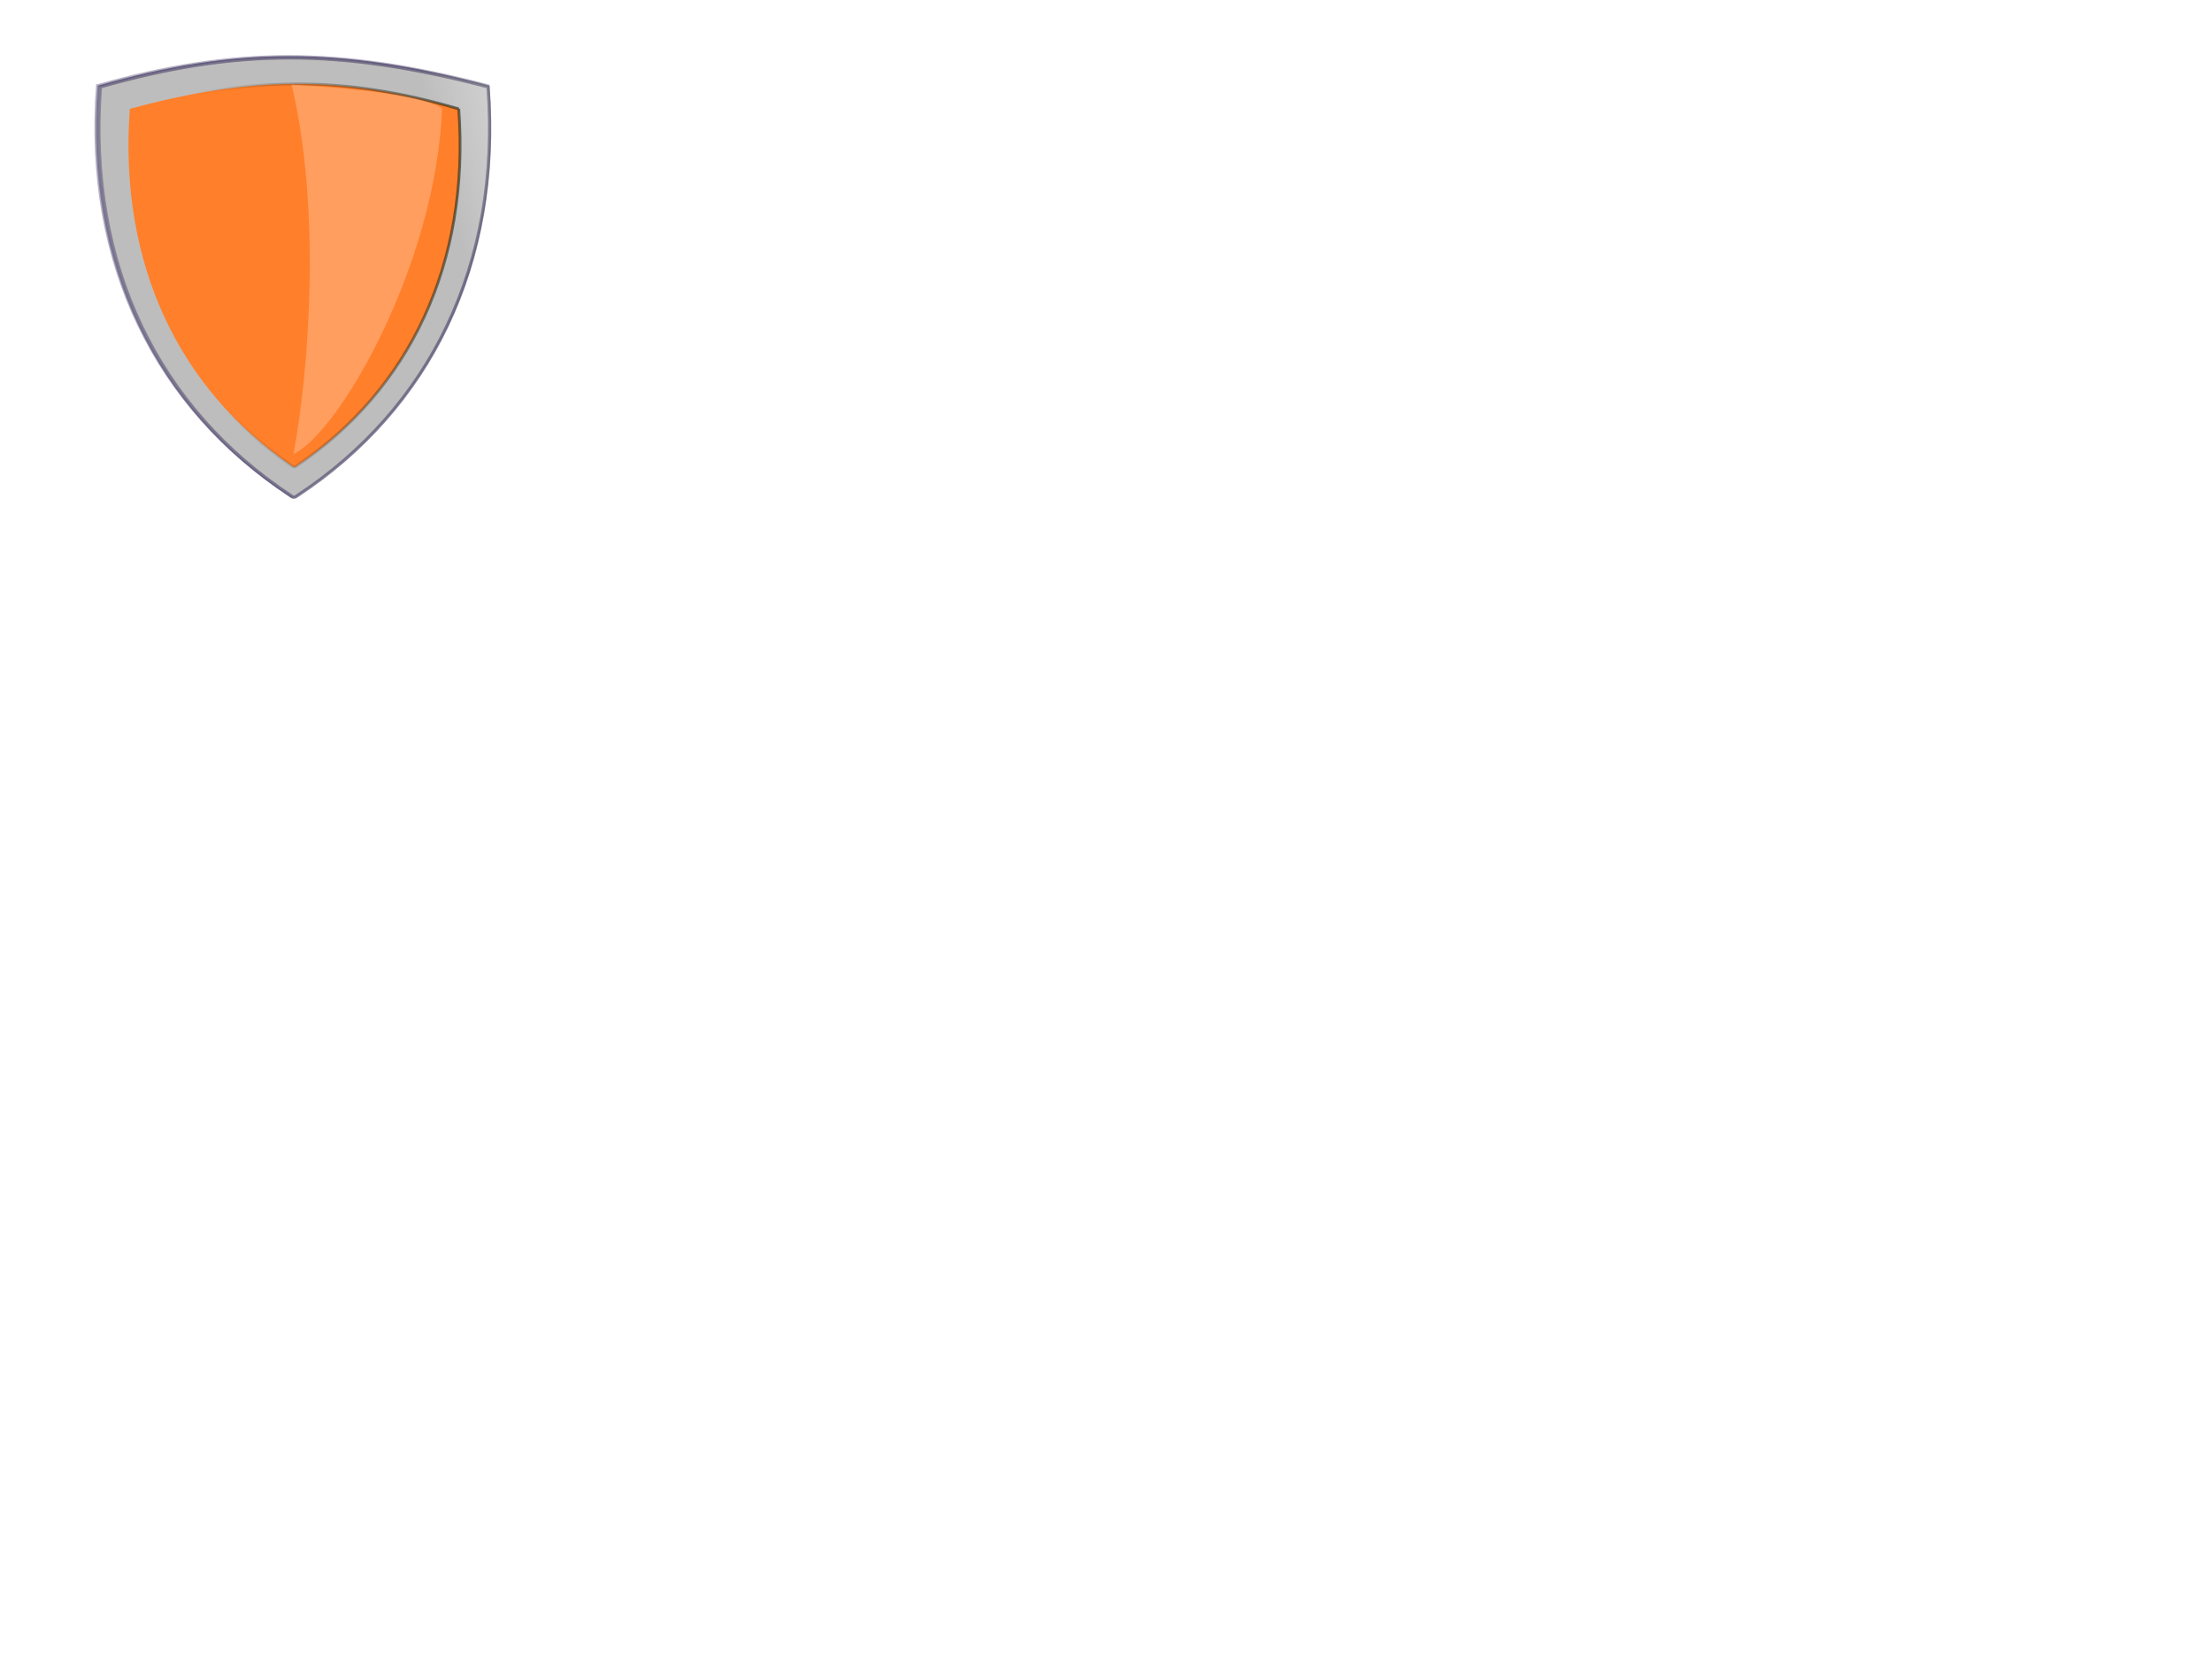
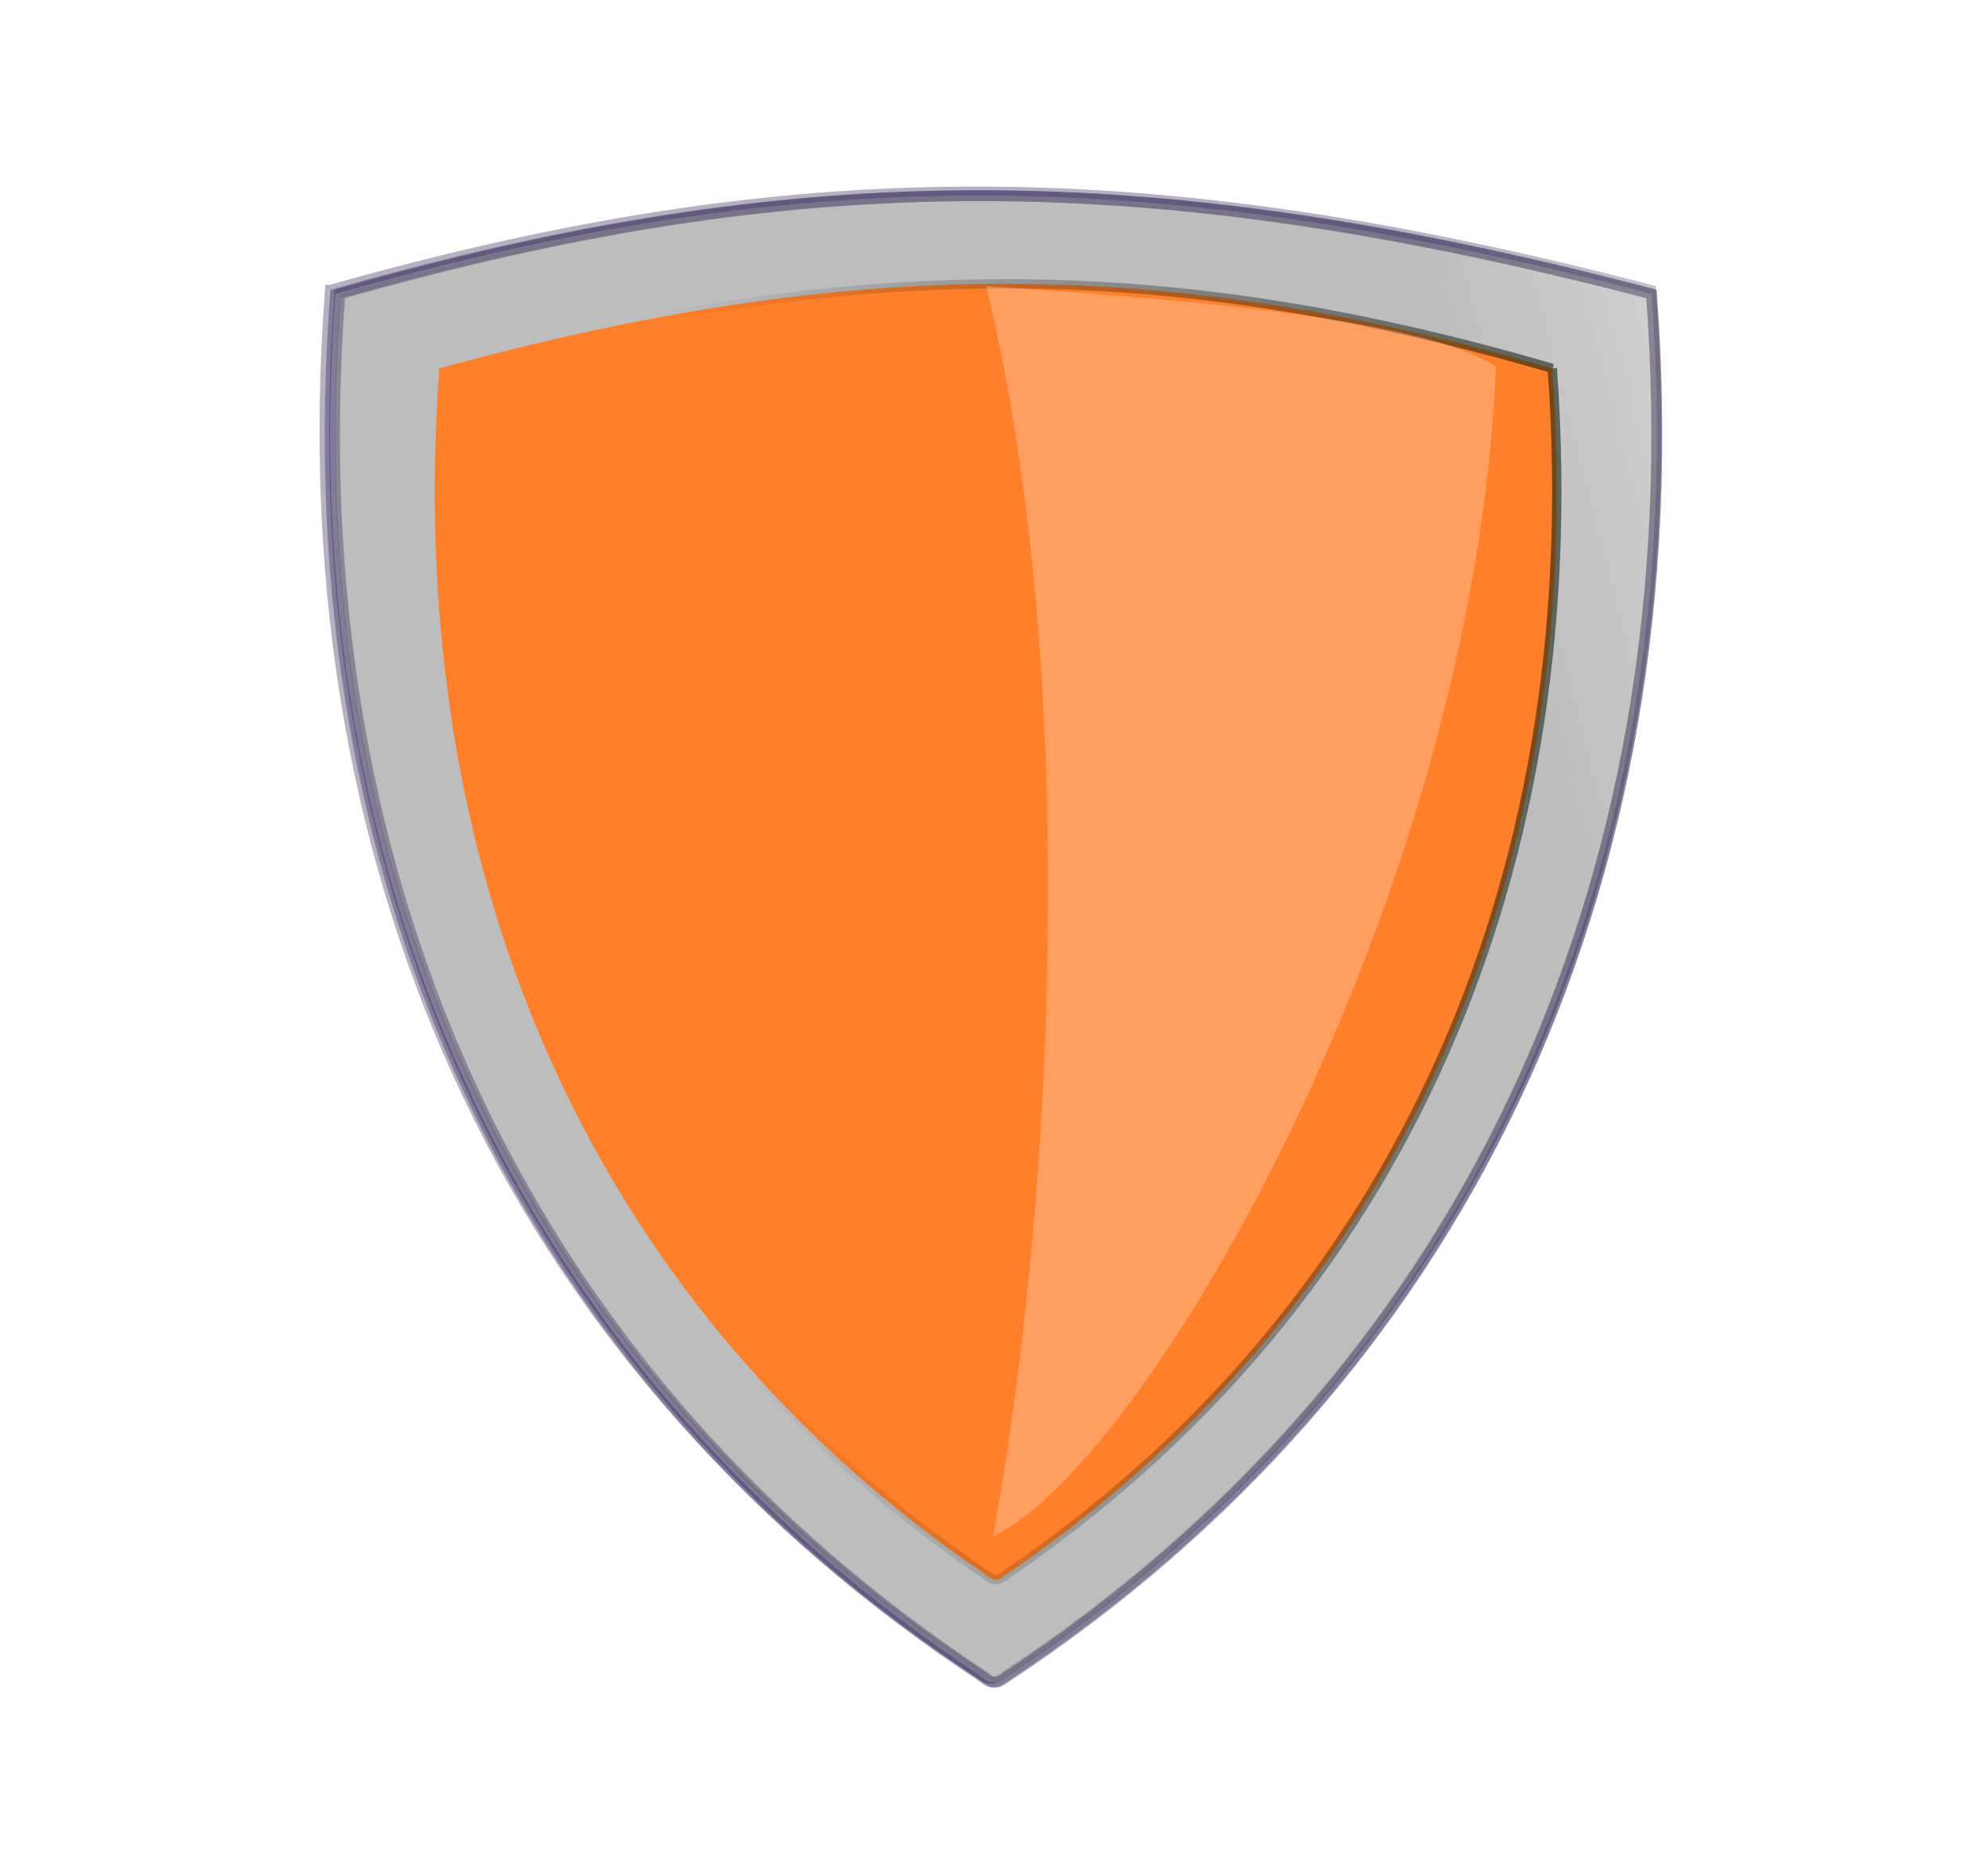
- <svg xmlns="http://www.w3.org/2000/svg" xmlns:xlink="http://www.w3.org/1999/xlink" width="640" height="480">
+ <svg xmlns="http://www.w3.org/2000/svg" xmlns:xlink="http://www.w3.org/1999/xlink" width="170" height="160">
  <defs>
    <linearGradient id="linearGradient3630">
      <stop stop-color="#d72906" offset="0" id="stop3632" />
      <stop stop-color="#684342" stop-opacity="0.498" offset="1" id="stop3636" />
      <stop stop-color="#000000" stop-opacity="0" offset="1" id="stop3634" />
    </linearGradient>
    <linearGradient id="linearGradient3607">
      <stop stop-color="#fefbfe" stop-opacity="0.247" offset="0" id="stop3615" />
      <stop stop-color="#d9f0e8" stop-opacity="0.122" offset="0.5" id="stop3617" />
      <stop stop-color="#cccccc" stop-opacity="0" offset="1" id="stop3611" />
    </linearGradient>
    <linearGradient id="linearGradient3582">
      <stop stop-color="#989898" stop-opacity="0.624" offset="0" id="stop3584" />
      <stop stop-color="#cccccc" stop-opacity="0" offset="1" id="stop3586" />
    </linearGradient>
    <linearGradient id="linearGradient3230">
      <stop stop-color="#122f14" offset="0" id="stop3232" />
      <stop stop-color="#000000" stop-opacity="0" offset="1" id="stop3234" />
    </linearGradient>
    <linearGradient id="linearGradient3196">
      <stop stop-color="#231949" stop-opacity="0.339" offset="0" id="stop3226" />
      <stop stop-color="#000000" stop-opacity="0" offset="1" id="stop3200" />
    </linearGradient>
    <linearGradient gradientTransform="matrix(0.8601021,0,0,1.000569,25.37926,-5.7704576e-2)" gradientUnits="userSpaceOnUse" xlink:href="#linearGradient3196" id="linearGradient3190" y2="44.028" x2="228.18" y1="74.176" x1="126.493" />
    <linearGradient gradientTransform="matrix(-0.8364638,0,0,1.000671,221.0618,-6.7568547e-2)" gradientUnits="userSpaceOnUse" xlink:href="#linearGradient3230" id="linearGradient3236" y2="100.767" x2="189.705" y1="85.687" x1="30.734" />
    <linearGradient gradientTransform="matrix(0.8601021,0,0,1.000569,25.37926,-5.7704576e-2)" gradientUnits="userSpaceOnUse" xlink:href="#linearGradient3582" id="linearGradient3588" y2="44.028" x2="228.18" y1="74.176" x1="126.493" />
    <linearGradient gradientUnits="userSpaceOnUse" xlink:href="#linearGradient3630" id="linearGradient3628" y2="156.684" x2="30.35" y1="80.496" x1="132.348" />
    <linearGradient gradientTransform="translate(-7.53878e-2,3.75965)" gradientUnits="userSpaceOnUse" xlink:href="#linearGradient3196" id="linearGradient3653" y2="44.028" x2="228.18" y1="74.176" x1="126.493" />
    <linearGradient gradientTransform="matrix(0.8656973,0,0,1.000546,24.28879,-0.3715097)" gradientUnits="userSpaceOnUse" xlink:href="#linearGradient3196" id="linearGradient3663" y2="44.028" x2="228.18" y1="74.176" x1="126.493" />
    <linearGradient gradientTransform="matrix(0.8628997,0,0,1.000557,24.87172,-5.6506143e-2)" gradientUnits="userSpaceOnUse" xlink:href="#linearGradient3196" id="linearGradient3667" y2="44.028" x2="228.18" y1="74.176" x1="126.493" />
    <linearGradient gradientTransform="matrix(0.8368808,0,0,1.078212,27.31157,-10.72995)" gradientUnits="userSpaceOnUse" xlink:href="#linearGradient3607" id="linearGradient3684" y2="91.569" x2="152.758" y1="76.937" x1="119.529" />
  </defs>
  <g>
    <g display="inline" id="layer5">
      <path fill="#fafafa" fill-rule="evenodd" stroke="url(#linearGradient3663)" stroke-width="0.931px" id="path3655" d="m28.25,24.824c-3.893,51.784 17.226,93.161 55.441,118.228c0.859,0.748 1.233,0.568 2.124,-0.075c38.14,-25.074 59.217,-66.423 55.328,-118.153c-43.318,-11.276 -73.463,-11.135 -112.892,0z" />
      <path fill="#fafafa" fill-rule="evenodd" stroke="url(#linearGradient3667)" stroke-width="0.929px" id="path3665" d="m28.693,25.139c-3.881,51.784 17.171,93.162 55.262,118.229c0.857,0.748 1.229,0.568 2.117,-0.075c38.017,-25.075 59.026,-66.423 55.149,-118.154c-43.179,-11.276 -73.225,-11.135 -112.528,0z" />
    </g>
    <g display="inline" id="layer1">
      <path fill="url(#linearGradient3588)" fill-rule="evenodd" stroke="url(#linearGradient3190)" stroke-width="0.928px" id="path2391" d="m29.06,25.139c-3.868,51.785 17.115,93.163 55.083,118.23c0.854,0.748 1.225,0.568 2.11,-0.075c37.894,-25.075 58.834,-66.424 54.97,-118.156c-43.039,-11.276 -72.988,-11.135 -112.163,0z" />
      <path fill="#ff7f2a" fill-rule="evenodd" stroke="url(#linearGradient3236)" stroke-width="0.798px" id="path2400" d="m132.739,31.505c3.282,45.189 -14.523,81.297 -46.741,103.171c-0.724,0.653 -1.039,0.496 -1.79,-0.065c-32.155,-21.881 -49.924,-57.964 -46.645,-103.106c34.954,-9.572 61.935,-9.717 95.177,0z" />
    </g>
    <g display="none" id="layer3">
      <path fill="url(#linearGradient3628)" fill-rule="nonzero" stroke-miterlimit="4" id="rect3590" d="m64.992,44.079l0,17.438l-16.937,0l0,23.937l16.937,0l0,17.75l23.969,0l0,-17.75l18.188,0l0,-23.937l-18.188,0l0,-17.438l-23.969,0z" />
    </g>
    <g display="inline" id="layer2">
      <path fill="url(#linearGradient3684)" fill-rule="evenodd" stroke-width="1px" id="path3676" d="m84.909,131.384c4.929,-26.77 7.741,-72.248 -0.564,-106.907c19.519,1.247 37.878,3.039 43.575,6.877c-1.801,45.438 -29.915,93.958 -43.011,100.031z" />
    </g>
  </g>
</svg>
